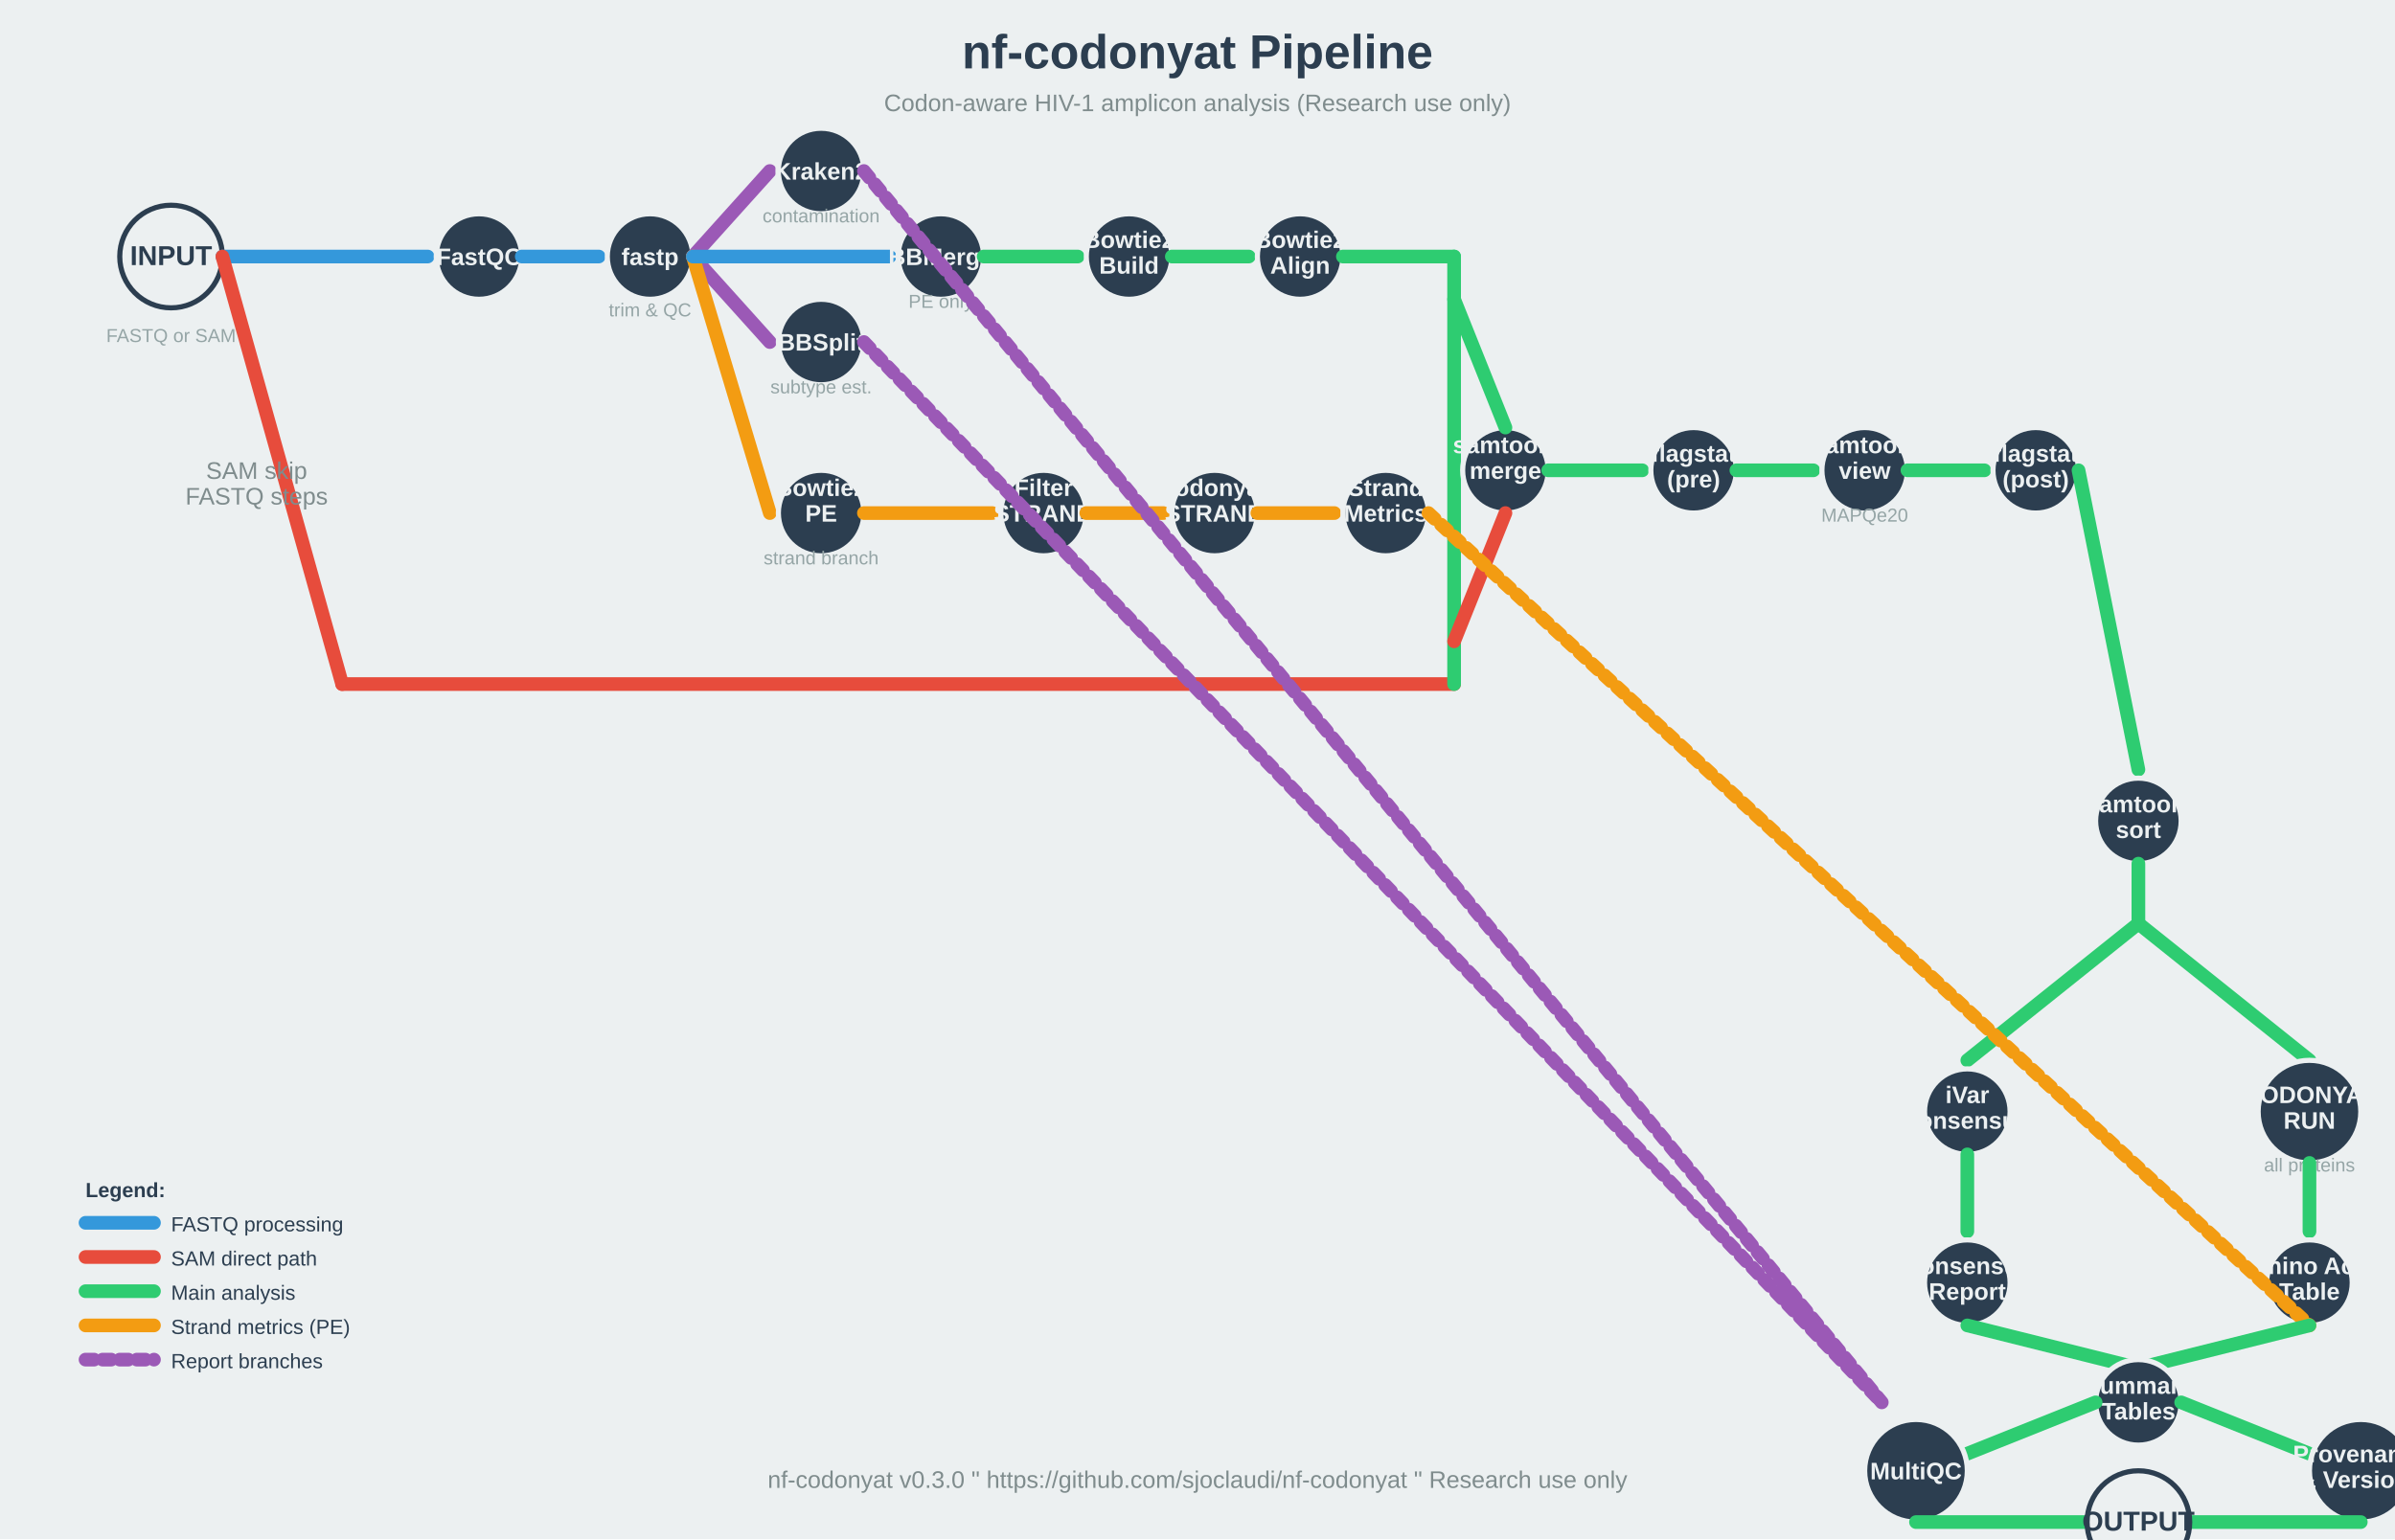
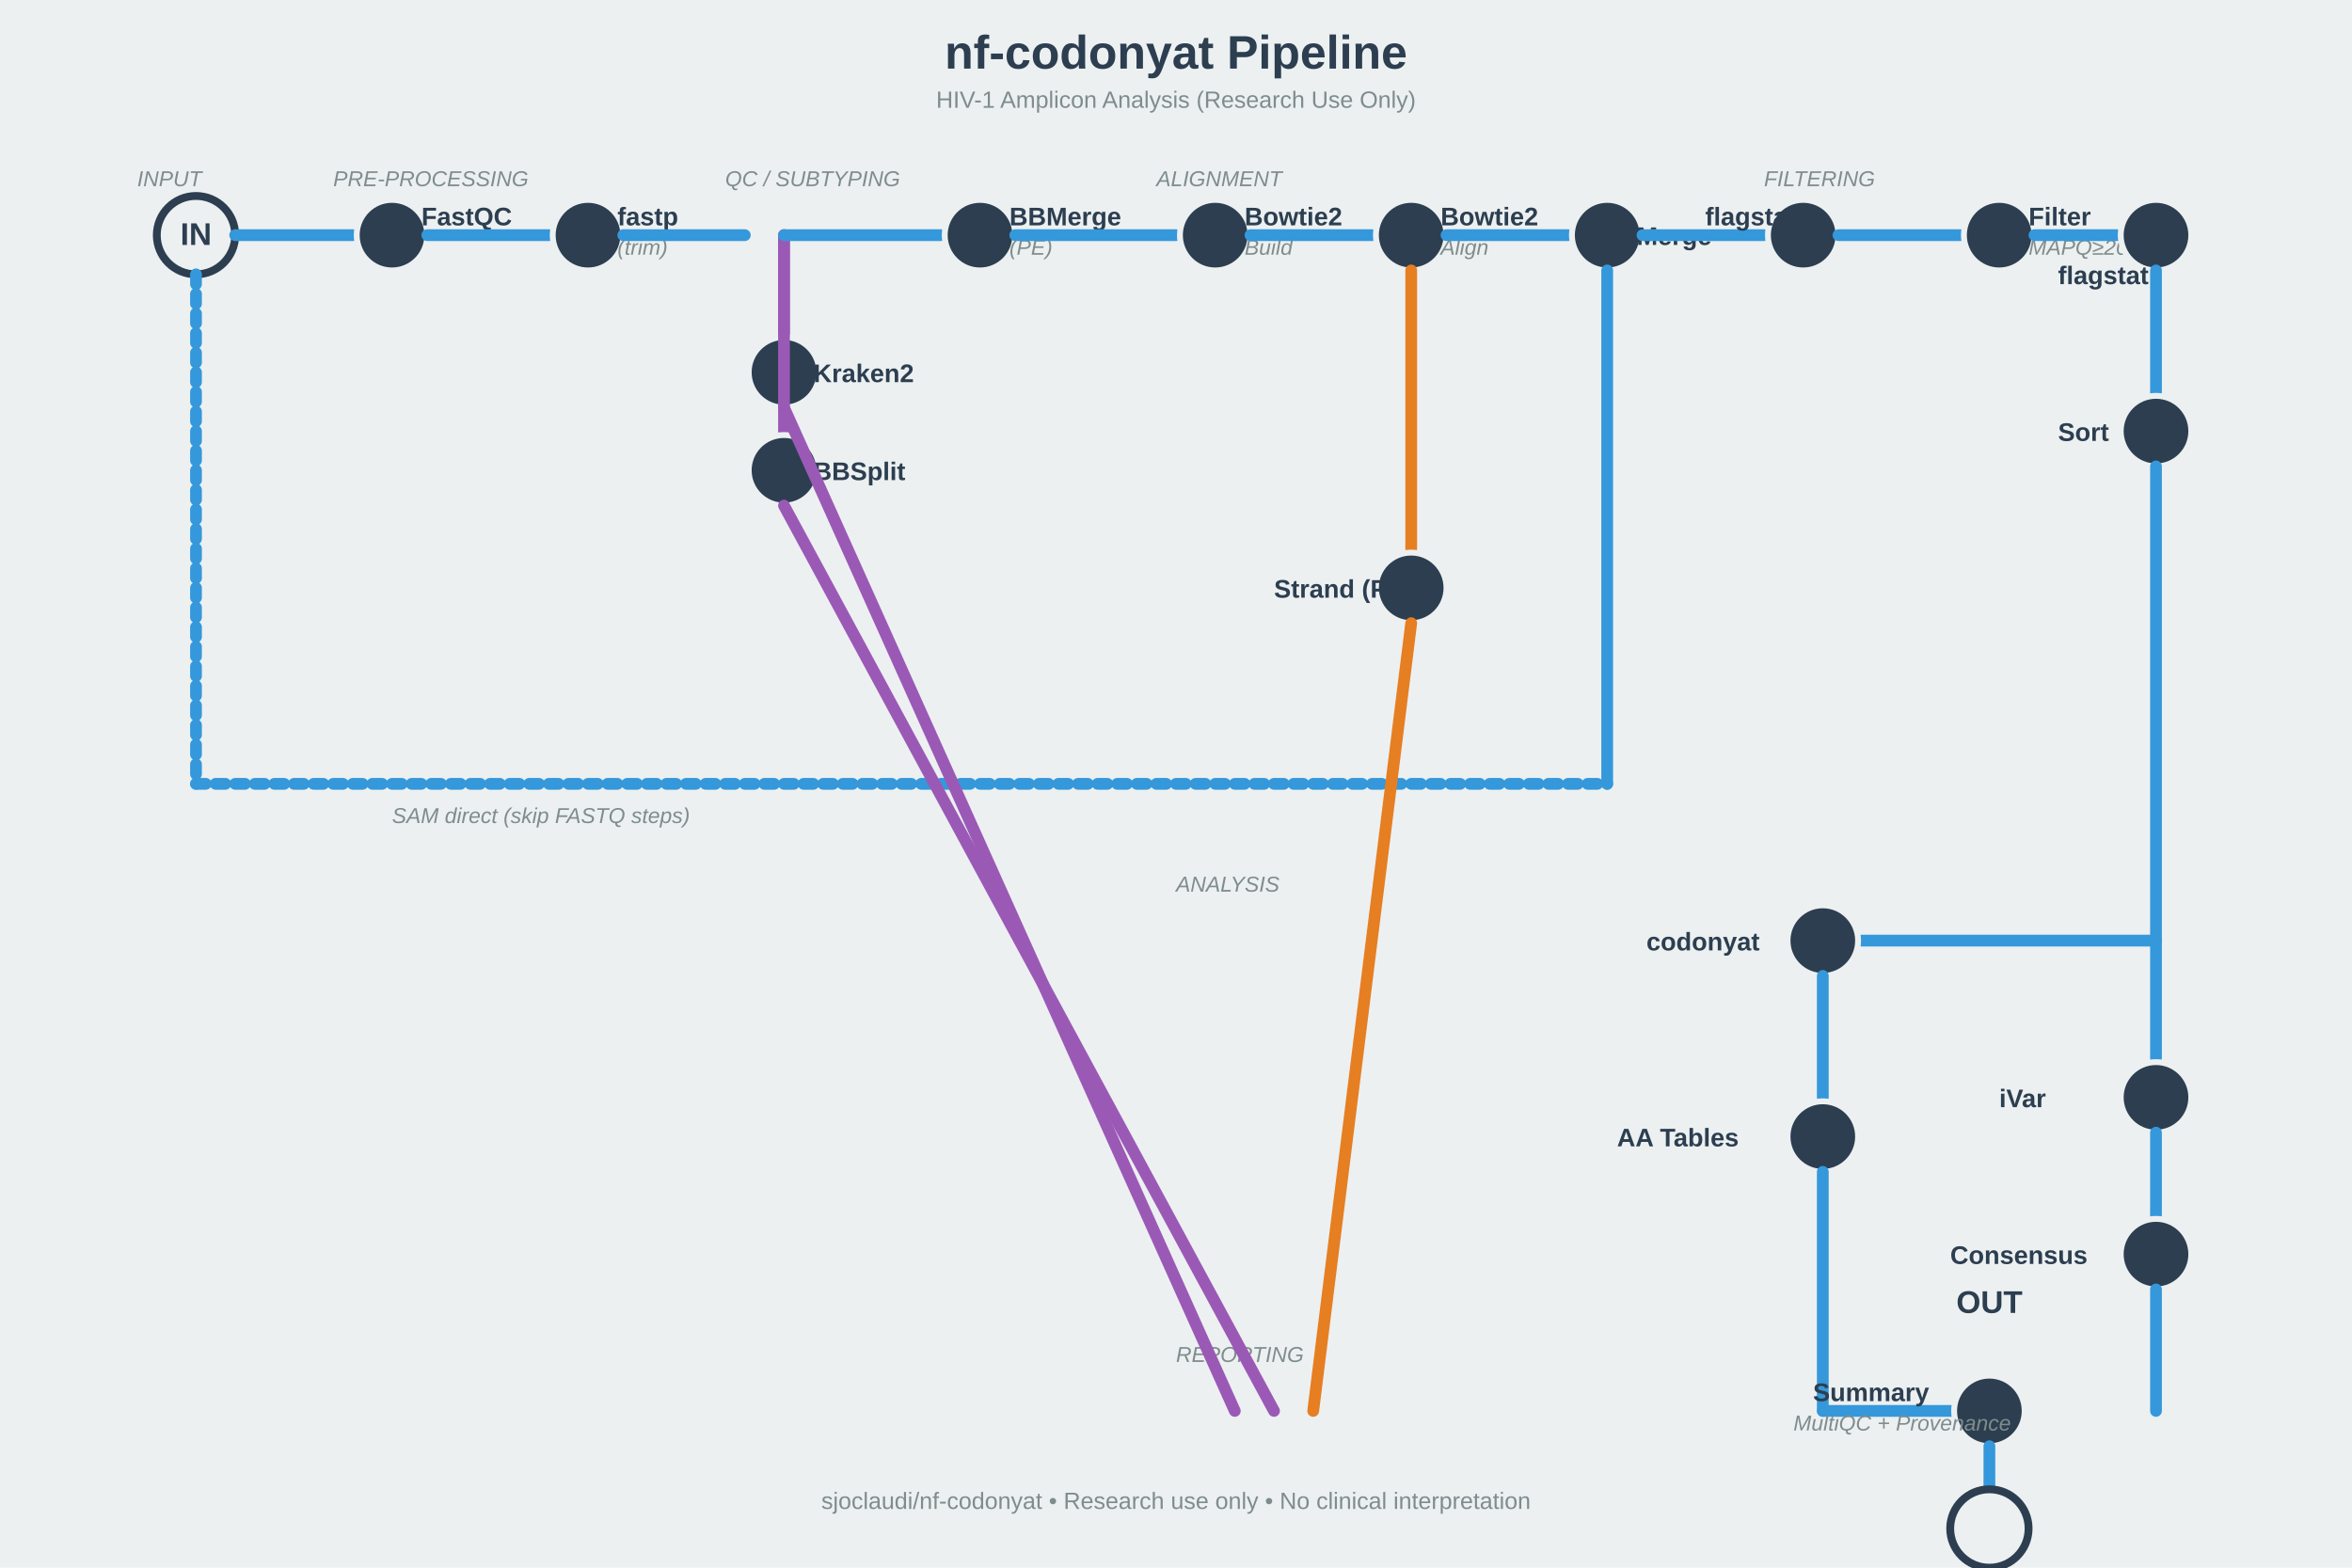
- <svg xmlns="http://www.w3.org/2000/svg" viewBox="0 0 1400 900" width="1400" height="900">
+ <svg xmlns="http://www.w3.org/2000/svg" viewBox="0 0 1200 800" width="1200" height="800">
  <defs>
    <style>
      .station { fill: #2c3e50; stroke: #ecf0f1; stroke-width: 3; }
-       .station-text { fill: #ecf0f1; font-family: 'Arial', sans-serif; font-size: 14px; font-weight: bold; text-anchor: middle; }
-       .station-detail { fill: #95a5a6; font-family: 'Arial', sans-serif; font-size: 11px; text-anchor: middle; }
-       .line { stroke-width: 8; fill: none; stroke-linecap: round; stroke-linejoin: round; }
-       .line-fastq { stroke: #3498db; }
-       .line-sam { stroke: #e74c3c; }
-       .line-main { stroke: #2ecc71; }
-       .line-strand { stroke: #f39c12; }
+       .label { fill: #2c3e50; font-family: Arial, sans-serif; font-size: 13px; font-weight: bold; }
+       .section-label { fill: #7f8c8d; font-family: Arial, sans-serif; font-size: 11px; font-style: italic; }
+       .line { stroke-width: 6; fill: none; stroke-linecap: round; }
+       .line-main { stroke: #3498db; }
+       .line-branch { stroke: #e67e22; }
      .line-report { stroke: #9b59b6; }
-       .terminus { fill: #ecf0f1; stroke: #2c3e50; stroke-width: 3; }
-       .terminus-text { fill: #2c3e50; font-family: 'Arial', sans-serif; font-size: 16px; font-weight: bold; text-anchor: middle; }
-       .legend-text { fill: #2c3e50; font-family: 'Arial', sans-serif; font-size: 12px; }
-       .title-text { fill: #2c3e50; font-family: 'Arial', sans-serif; font-size: 28px; font-weight: bold; text-anchor: middle; }
-       .subtitle-text { fill: #7f8c8d; font-family: 'Arial', sans-serif; font-size: 14px; text-anchor: middle; }
+       .terminus { fill: #ecf0f1; stroke: #2c3e50; stroke-width: 4; }
+       .terminus-label { fill: #2c3e50; font-family: Arial, sans-serif; font-size: 16px; font-weight: bold; text-anchor: middle; }
+       .title { fill: #2c3e50; font-family: Arial, sans-serif; font-size: 24px; font-weight: bold; text-anchor: middle; }
+       .subtitle { fill: #7f8c8d; font-family: Arial, sans-serif; font-size: 12px; text-anchor: middle; }
    </style>
  </defs>
-   <rect width="1400" height="900" fill="#ecf0f1" />
-   <text x="700" y="40" class="title-text">nf-codonyat Pipeline</text>
-   <text x="700" y="65" class="subtitle-text">Codon-aware HIV-1 amplicon analysis (Research use only)</text>
-   <circle cx="100" cy="150" r="30" class="terminus" />
-   <text x="100" y="155" class="terminus-text">INPUT</text>
-   <text x="100" y="200" class="station-detail">FASTQ or SAM</text>
-   <line x1="130" y1="150" x2="250" y2="150" class="line line-fastq" />
-   <circle cx="280" cy="150" r="25" class="station" />
-   <text x="280" y="155" class="station-text">FastQC</text>
-   <line x1="305" y1="150" x2="350" y2="150" class="line line-fastq" />
-   <circle cx="380" cy="150" r="25" class="station" />
-   <text x="380" y="155" class="station-text">fastp</text>
-   <text x="380" y="185" class="station-detail">trim &amp; QC</text>
-   <line x1="405" y1="150" x2="450" y2="100" class="line line-report" />
-   <circle cx="480" cy="100" r="25" class="station" />
-   <text x="480" y="105" class="station-text">Kraken2</text>
-   <text x="480" y="130" class="station-detail">contamination</text>
-   <line x1="405" y1="150" x2="450" y2="200" class="line line-report" />
-   <circle cx="480" cy="200" r="25" class="station" />
-   <text x="480" y="205" class="station-text">BBSplit</text>
-   <text x="480" y="230" class="station-detail">subtype est.</text>
-   <line x1="405" y1="150" x2="450" y2="300" class="line line-strand" />
-   <circle cx="480" cy="300" r="25" class="station" />
-   <text x="480" y="290" class="station-text">Bowtie2</text>
-   <text x="480" y="305" class="station-text">PE</text>
-   <text x="480" y="330" class="station-detail">strand branch</text>
-   <line x1="505" y1="300" x2="580" y2="300" class="line line-strand" />
-   <circle cx="610" cy="300" r="25" class="station" />
-   <text x="610" y="290" class="station-text">Filter</text>
-   <text x="610" y="305" class="station-text">STRAND</text>
-   <line x1="635" y1="300" x2="680" y2="300" class="line line-strand" />
-   <circle cx="710" cy="300" r="25" class="station" />
-   <text x="710" y="290" class="station-text">codonyat</text>
-   <text x="710" y="305" class="station-text">STRAND</text>
-   <line x1="735" y1="300" x2="780" y2="300" class="line line-strand" />
-   <circle cx="810" cy="300" r="25" class="station" />
-   <text x="810" y="290" class="station-text">Strand</text>
-   <text x="810" y="305" class="station-text">Metrics</text>
-   <line x1="405" y1="150" x2="520" y2="150" class="line line-fastq" />
-   <circle cx="550" cy="150" r="25" class="station" />
-   <text x="550" y="155" class="station-text">BBMerge</text>
-   <text x="550" y="180" class="station-detail">PE only</text>
-   <line x1="575" y1="150" x2="630" y2="150" class="line line-main" />
-   <circle cx="660" cy="150" r="25" class="station" />
-   <text x="660" y="145" class="station-text">Bowtie2</text>
-   <text x="660" y="160" class="station-text">Build</text>
-   <line x1="685" y1="150" x2="730" y2="150" class="line line-main" />
-   <circle cx="760" cy="150" r="25" class="station" />
-   <text x="760" y="145" class="station-text">Bowtie2</text>
-   <text x="760" y="160" class="station-text">Align</text>
-   <line x1="130" y1="150" x2="200" y2="400" class="line line-sam" />
-   <text x="150" y="280" class="subtitle-text">SAM skip</text>
-   <text x="150" y="295" class="subtitle-text">FASTQ steps</text>
-   <line x1="785" y1="150" x2="850" y2="150" class="line line-main" />
-   <line x1="200" y1="400" x2="850" y2="400" class="line line-sam" />
-   <line x1="850" y1="150" x2="850" y2="400" class="line line-main" />
-   <circle cx="880" cy="275" r="25" class="station" />
-   <text x="880" y="265" class="station-text">samtools</text>
-   <text x="880" y="280" class="station-text">merge</text>
-   <line x1="850" y1="175" x2="880" y2="250" class="line line-main" />
-   <line x1="850" y1="375" x2="880" y2="300" class="line line-sam" />
-   <line x1="905" y1="275" x2="960" y2="275" class="line line-main" />
-   <circle cx="990" cy="275" r="25" class="station" />
-   <text x="990" y="270" class="station-text">flagstat</text>
-   <text x="990" y="285" class="station-text">(pre)</text>
-   <line x1="1015" y1="275" x2="1060" y2="275" class="line line-main" />
-   <circle cx="1090" cy="275" r="25" class="station" />
-   <text x="1090" y="265" class="station-text">samtools</text>
-   <text x="1090" y="280" class="station-text">view</text>
-   <text x="1090" y="305" class="station-detail">MAPQe20</text>
-   <line x1="1115" y1="275" x2="1160" y2="275" class="line line-main" />
-   <circle cx="1190" cy="275" r="25" class="station" />
-   <text x="1190" y="270" class="station-text">flagstat</text>
-   <text x="1190" y="285" class="station-text">(post)</text>
-   <line x1="1215" y1="275" x2="1250" y2="450" class="line line-main" />
-   <circle cx="1250" cy="480" r="25" class="station" />
-   <text x="1250" y="475" class="station-text">samtools</text>
-   <text x="1250" y="490" class="station-text">sort</text>
-   <line x1="1250" y1="505" x2="1250" y2="540" class="line line-main" />
-   <line x1="1250" y1="540" x2="1150" y2="620" class="line line-main" />
-   <circle cx="1150" cy="650" r="25" class="station" />
-   <text x="1150" y="645" class="station-text">iVar</text>
-   <text x="1150" y="660" class="station-text">consensus</text>
-   <line x1="1150" y1="675" x2="1150" y2="720" class="line line-main" />
-   <circle cx="1150" cy="750" r="25" class="station" />
-   <text x="1150" y="745" class="station-text">Consensus</text>
-   <text x="1150" y="760" class="station-text">Report</text>
-   <line x1="1250" y1="540" x2="1350" y2="620" class="line line-main" />
-   <circle cx="1350" cy="650" r="30" class="station" />
-   <text x="1350" y="645" class="station-text">CODONYAT</text>
-   <text x="1350" y="660" class="station-text">RUN</text>
-   <text x="1350" y="685" class="station-detail">all proteins</text>
-   <line x1="1350" y1="680" x2="1350" y2="720" class="line line-main" />
-   <circle cx="1350" cy="750" r="25" class="station" />
-   <text x="1350" y="745" class="station-text">Amino Acid</text>
-   <text x="1350" y="760" class="station-text">Table</text>
-   <line x1="835" y1="300" x2="1350" y2="775" class="line line-strand" stroke-dasharray="5,5" />
-   <line x1="1150" y1="775" x2="1250" y2="800" class="line line-main" />
-   <line x1="1350" y1="775" x2="1250" y2="800" class="line line-main" />
-   <circle cx="1250" cy="820" r="25" class="station" />
-   <text x="1250" y="815" class="station-text">Summary</text>
-   <text x="1250" y="830" class="station-text">Tables</text>
-   <line x1="505" y1="100" x2="1100" y2="820" class="line line-report" stroke-dasharray="5,5" />
-   <line x1="505" y1="200" x2="1100" y2="820" class="line line-report" stroke-dasharray="5,5" />
-   <line x1="1225" y1="820" x2="1150" y2="850" class="line line-main" />
-   <circle cx="1120" cy="860" r="30" class="station" />
-   <text x="1120" y="865" class="station-text">MultiQC</text>
-   <line x1="1275" y1="820" x2="1350" y2="850" class="line line-main" />
-   <circle cx="1380" cy="860" r="30" class="station" />
-   <text x="1380" y="855" class="station-text">Provenance</text>
-   <text x="1380" y="870" class="station-text">&amp; Versions</text>
-   <line x1="1120" y1="890" x2="1250" y2="890" class="line line-main" />
-   <line x1="1380" y1="890" x2="1250" y2="890" class="line line-main" />
-   <circle cx="1250" cy="890" r="30" class="terminus" />
-   <text x="1250" y="895" class="terminus-text">OUTPUT</text>
-   <g transform="translate(50, 700)">
-     <text x="0" y="0" class="legend-text" font-weight="bold">Legend:</text>
-     <line x1="0" y1="15" x2="40" y2="15" class="line line-fastq" />
-     <text x="50" y="20" class="legend-text">FASTQ processing</text>
-     <line x1="0" y1="35" x2="40" y2="35" class="line line-sam" />
-     <text x="50" y="40" class="legend-text">SAM direct path</text>
-     <line x1="0" y1="55" x2="40" y2="55" class="line line-main" />
-     <text x="50" y="60" class="legend-text">Main analysis</text>
-     <line x1="0" y1="75" x2="40" y2="75" class="line line-strand" />
-     <text x="50" y="80" class="legend-text">Strand metrics (PE)</text>
-     <line x1="0" y1="95" x2="40" y2="95" class="line line-report" stroke-dasharray="5,5" />
-     <text x="50" y="100" class="legend-text">Report branches</text>
-   </g>
-   <text x="700" y="870" class="subtitle-text">nf-codonyat v0.3.0 " https://github.com/sjoclaudi/nf-codonyat " Research use only</text>
+   <rect width="1200" height="800" fill="#ecf0f1" />
+   <text x="600" y="35" class="title">nf-codonyat Pipeline</text>
+   <text x="600" y="55" class="subtitle">HIV-1 Amplicon Analysis (Research Use Only)</text>
+   <text x="70" y="95" class="section-label">INPUT</text>
+   <circle cx="100" cy="120" r="20" class="terminus" />
+   <text x="100" y="125" class="terminus-label">IN</text>
+   <text x="170" y="95" class="section-label">PRE-PROCESSING</text>
+   <line x1="120" y1="120" x2="180" y2="120" class="line line-main" />
+   <circle cx="200" cy="120" r="18" class="station" />
+   <text x="215" y="115" class="label">FastQC</text>
+   <line x1="218" y1="120" x2="280" y2="120" class="line line-main" />
+   <circle cx="300" cy="120" r="18" class="station" />
+   <text x="315" y="115" class="label">fastp</text>
+   <text x="315" y="130" class="section-label">(trim)</text>
+   <text x="370" y="95" class="section-label">QC / SUBTYPING</text>
+   <line x1="318" y1="120" x2="380" y2="120" class="line line-main" />
+   <line x1="400" y1="120" x2="400" y2="170" class="line line-report" />
+   <circle cx="400" cy="190" r="18" class="station" />
+   <text x="415" y="195" class="label">Kraken2</text>
+   <line x1="400" y1="120" x2="400" y2="220" class="line line-report" />
+   <circle cx="400" cy="240" r="18" class="station" />
+   <text x="415" y="245" class="label">BBSplit</text>
+   <line x1="400" y1="120" x2="480" y2="120" class="line line-main" />
+   <circle cx="500" cy="120" r="18" class="station" />
+   <text x="515" y="115" class="label">BBMerge</text>
+   <text x="515" y="130" class="section-label">(PE)</text>
+   <text x="590" y="95" class="section-label">ALIGNMENT</text>
+   <line x1="518" y1="120" x2="600" y2="120" class="line line-main" />
+   <circle cx="620" cy="120" r="18" class="station" />
+   <text x="635" y="115" class="label">Bowtie2</text>
+   <text x="635" y="130" class="section-label">Build</text>
+   <line x1="638" y1="120" x2="700" y2="120" class="line line-main" />
+   <circle cx="720" cy="120" r="18" class="station" />
+   <text x="735" y="115" class="label">Bowtie2</text>
+   <text x="735" y="130" class="section-label">Align</text>
+   <line x1="720" y1="138" x2="720" y2="280" class="line line-branch" />
+   <circle cx="720" cy="300" r="18" class="station" />
+   <text x="650" y="305" class="label">Strand (PE)</text>
+   <line x1="738" y1="120" x2="800" y2="120" class="line line-main" />
+   <circle cx="820" cy="120" r="18" class="station" />
+   <text x="835" y="125" class="label">Merge</text>
+   <line x1="100" y1="140" x2="100" y2="400" class="line line-main" stroke-dasharray="5,5" />
+   <line x1="100" y1="400" x2="820" y2="400" class="line line-main" stroke-dasharray="5,5" />
+   <line x1="820" y1="138" x2="820" y2="400" class="line line-main" />
+   <text x="200" y="420" class="section-label">SAM direct (skip FASTQ steps)</text>
+   <text x="900" y="95" class="section-label">FILTERING</text>
+   <line x1="838" y1="120" x2="900" y2="120" class="line line-main" />
+   <circle cx="920" cy="120" r="18" class="station" />
+   <text x="870" y="115" class="label">flagstat</text>
+   <line x1="938" y1="120" x2="1000" y2="120" class="line line-main" />
+   <circle cx="1020" cy="120" r="18" class="station" />
+   <text x="1035" y="115" class="label">Filter</text>
+   <text x="1035" y="130" class="section-label">MAPQ≥20</text>
+   <line x1="1038" y1="120" x2="1080" y2="120" class="line line-main" />
+   <circle cx="1100" cy="120" r="18" class="station" />
+   <text x="1050" y="145" class="label">flagstat</text>
+   <line x1="1100" y1="138" x2="1100" y2="200" class="line line-main" />
+   <circle cx="1100" cy="220" r="18" class="station" />
+   <text x="1050" y="225" class="label">Sort</text>
+   <text x="600" y="455" class="section-label">ANALYSIS</text>
+   <line x1="1100" y1="238" x2="1100" y2="480" class="line line-main" />
+   <line x1="1100" y1="480" x2="950" y2="480" class="line line-main" />
+   <circle cx="930" cy="480" r="18" class="station" />
+   <text x="840" y="485" class="label">codonyat</text>
+   <line x1="930" y1="498" x2="930" y2="560" class="line line-main" />
+   <circle cx="930" cy="580" r="18" class="station" />
+   <text x="825" y="585" class="label">AA Tables</text>
+   <line x1="1100" y1="480" x2="1100" y2="540" class="line line-main" />
+   <circle cx="1100" cy="560" r="18" class="station" />
+   <text x="1020" y="565" class="label">iVar</text>
+   <line x1="1100" y1="578" x2="1100" y2="620" class="line line-main" />
+   <circle cx="1100" cy="640" r="18" class="station" />
+   <text x="995" y="645" class="label">Consensus</text>
+   <text x="600" y="695" class="section-label">REPORTING</text>
+   <line x1="930" y1="598" x2="930" y2="720" class="line line-main" />
+   <line x1="1100" y1="658" x2="1100" y2="720" class="line line-main" />
+   <line x1="930" y1="720" x2="1015" y2="720" class="line line-main" />
+   <line x1="400" y1="208" x2="630" y2="720" class="line line-report" />
+   <line x1="400" y1="258" x2="650" y2="720" class="line line-report" />
+   <line x1="720" y1="318" x2="670" y2="720" class="line line-branch" />
+   <circle cx="1015" cy="720" r="18" class="station" />
+   <text x="925" y="715" class="label">Summary</text>
+   <text x="915" y="730" class="section-label">MultiQC + Provenance</text>
+   <line x1="1015" y1="738" x2="1015" y2="760" class="line line-main" />
+   <circle cx="1015" cy="780" r="20" class="terminus" />
+   <text x="1015" y="670" class="terminus-label">OUT</text>
+   <text x="600" y="770" class="subtitle">sjoclaudi/nf-codonyat • Research use only • No clinical interpretation</text>
</svg>
